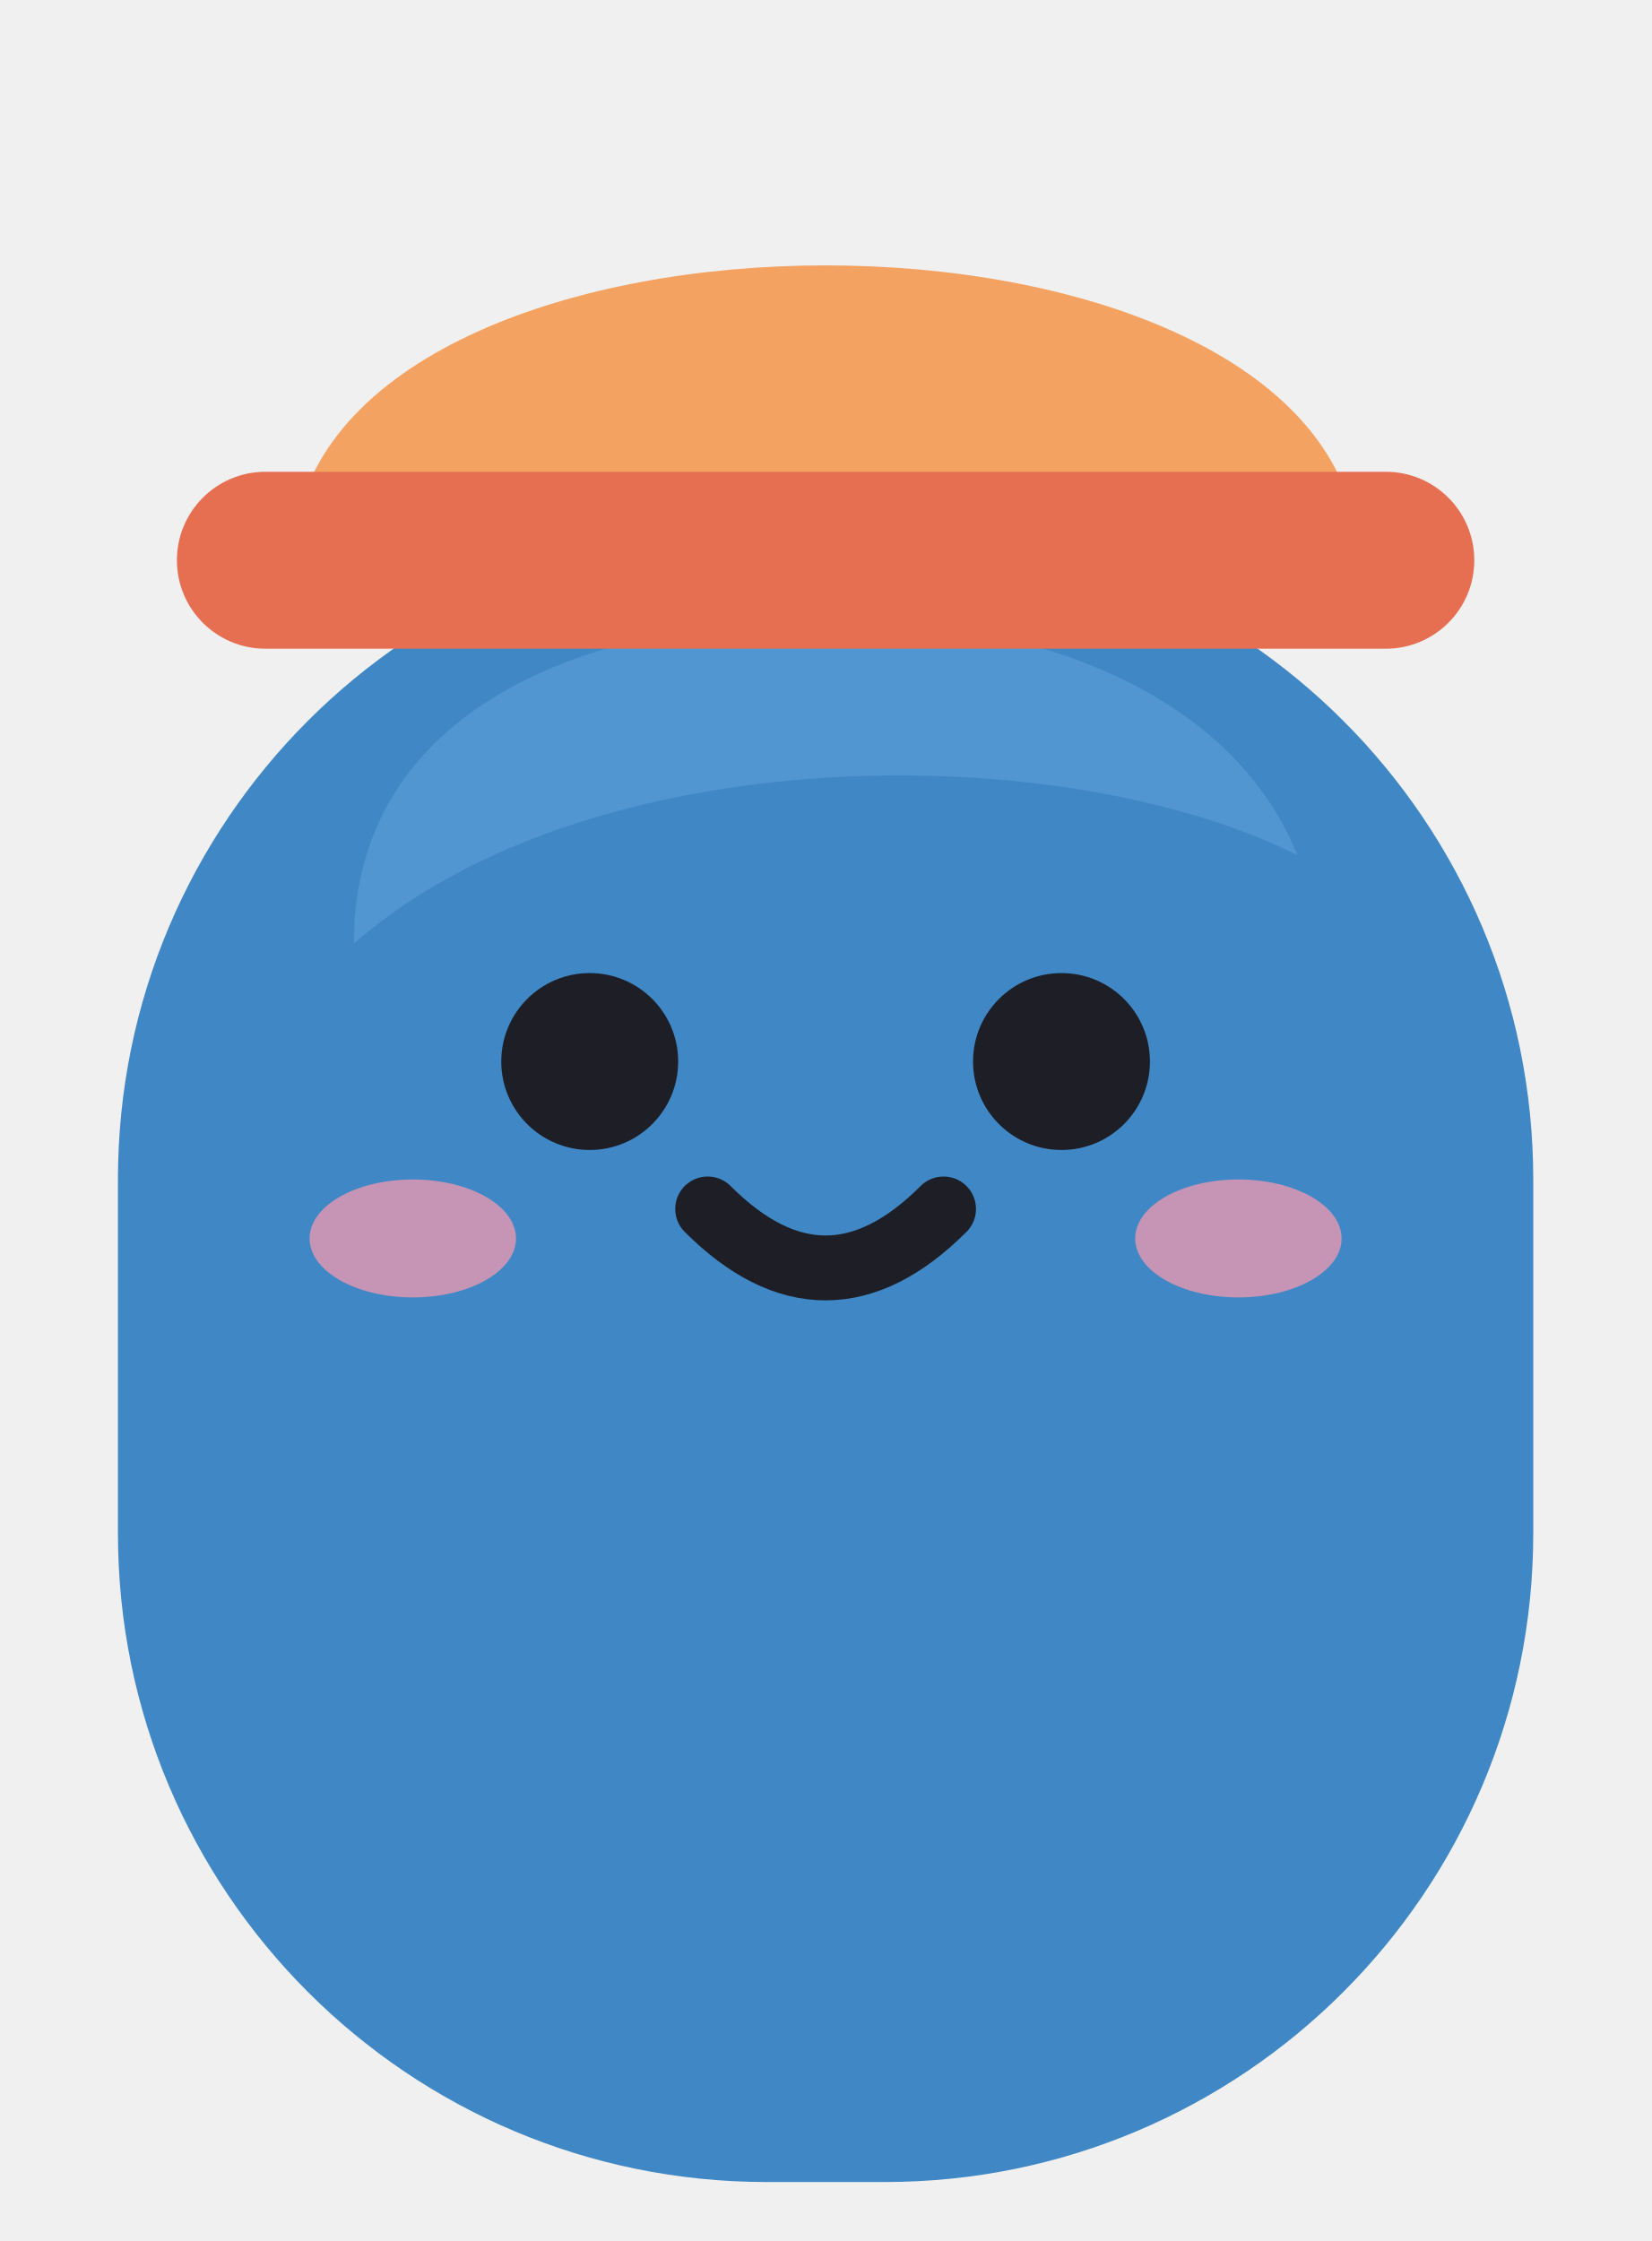
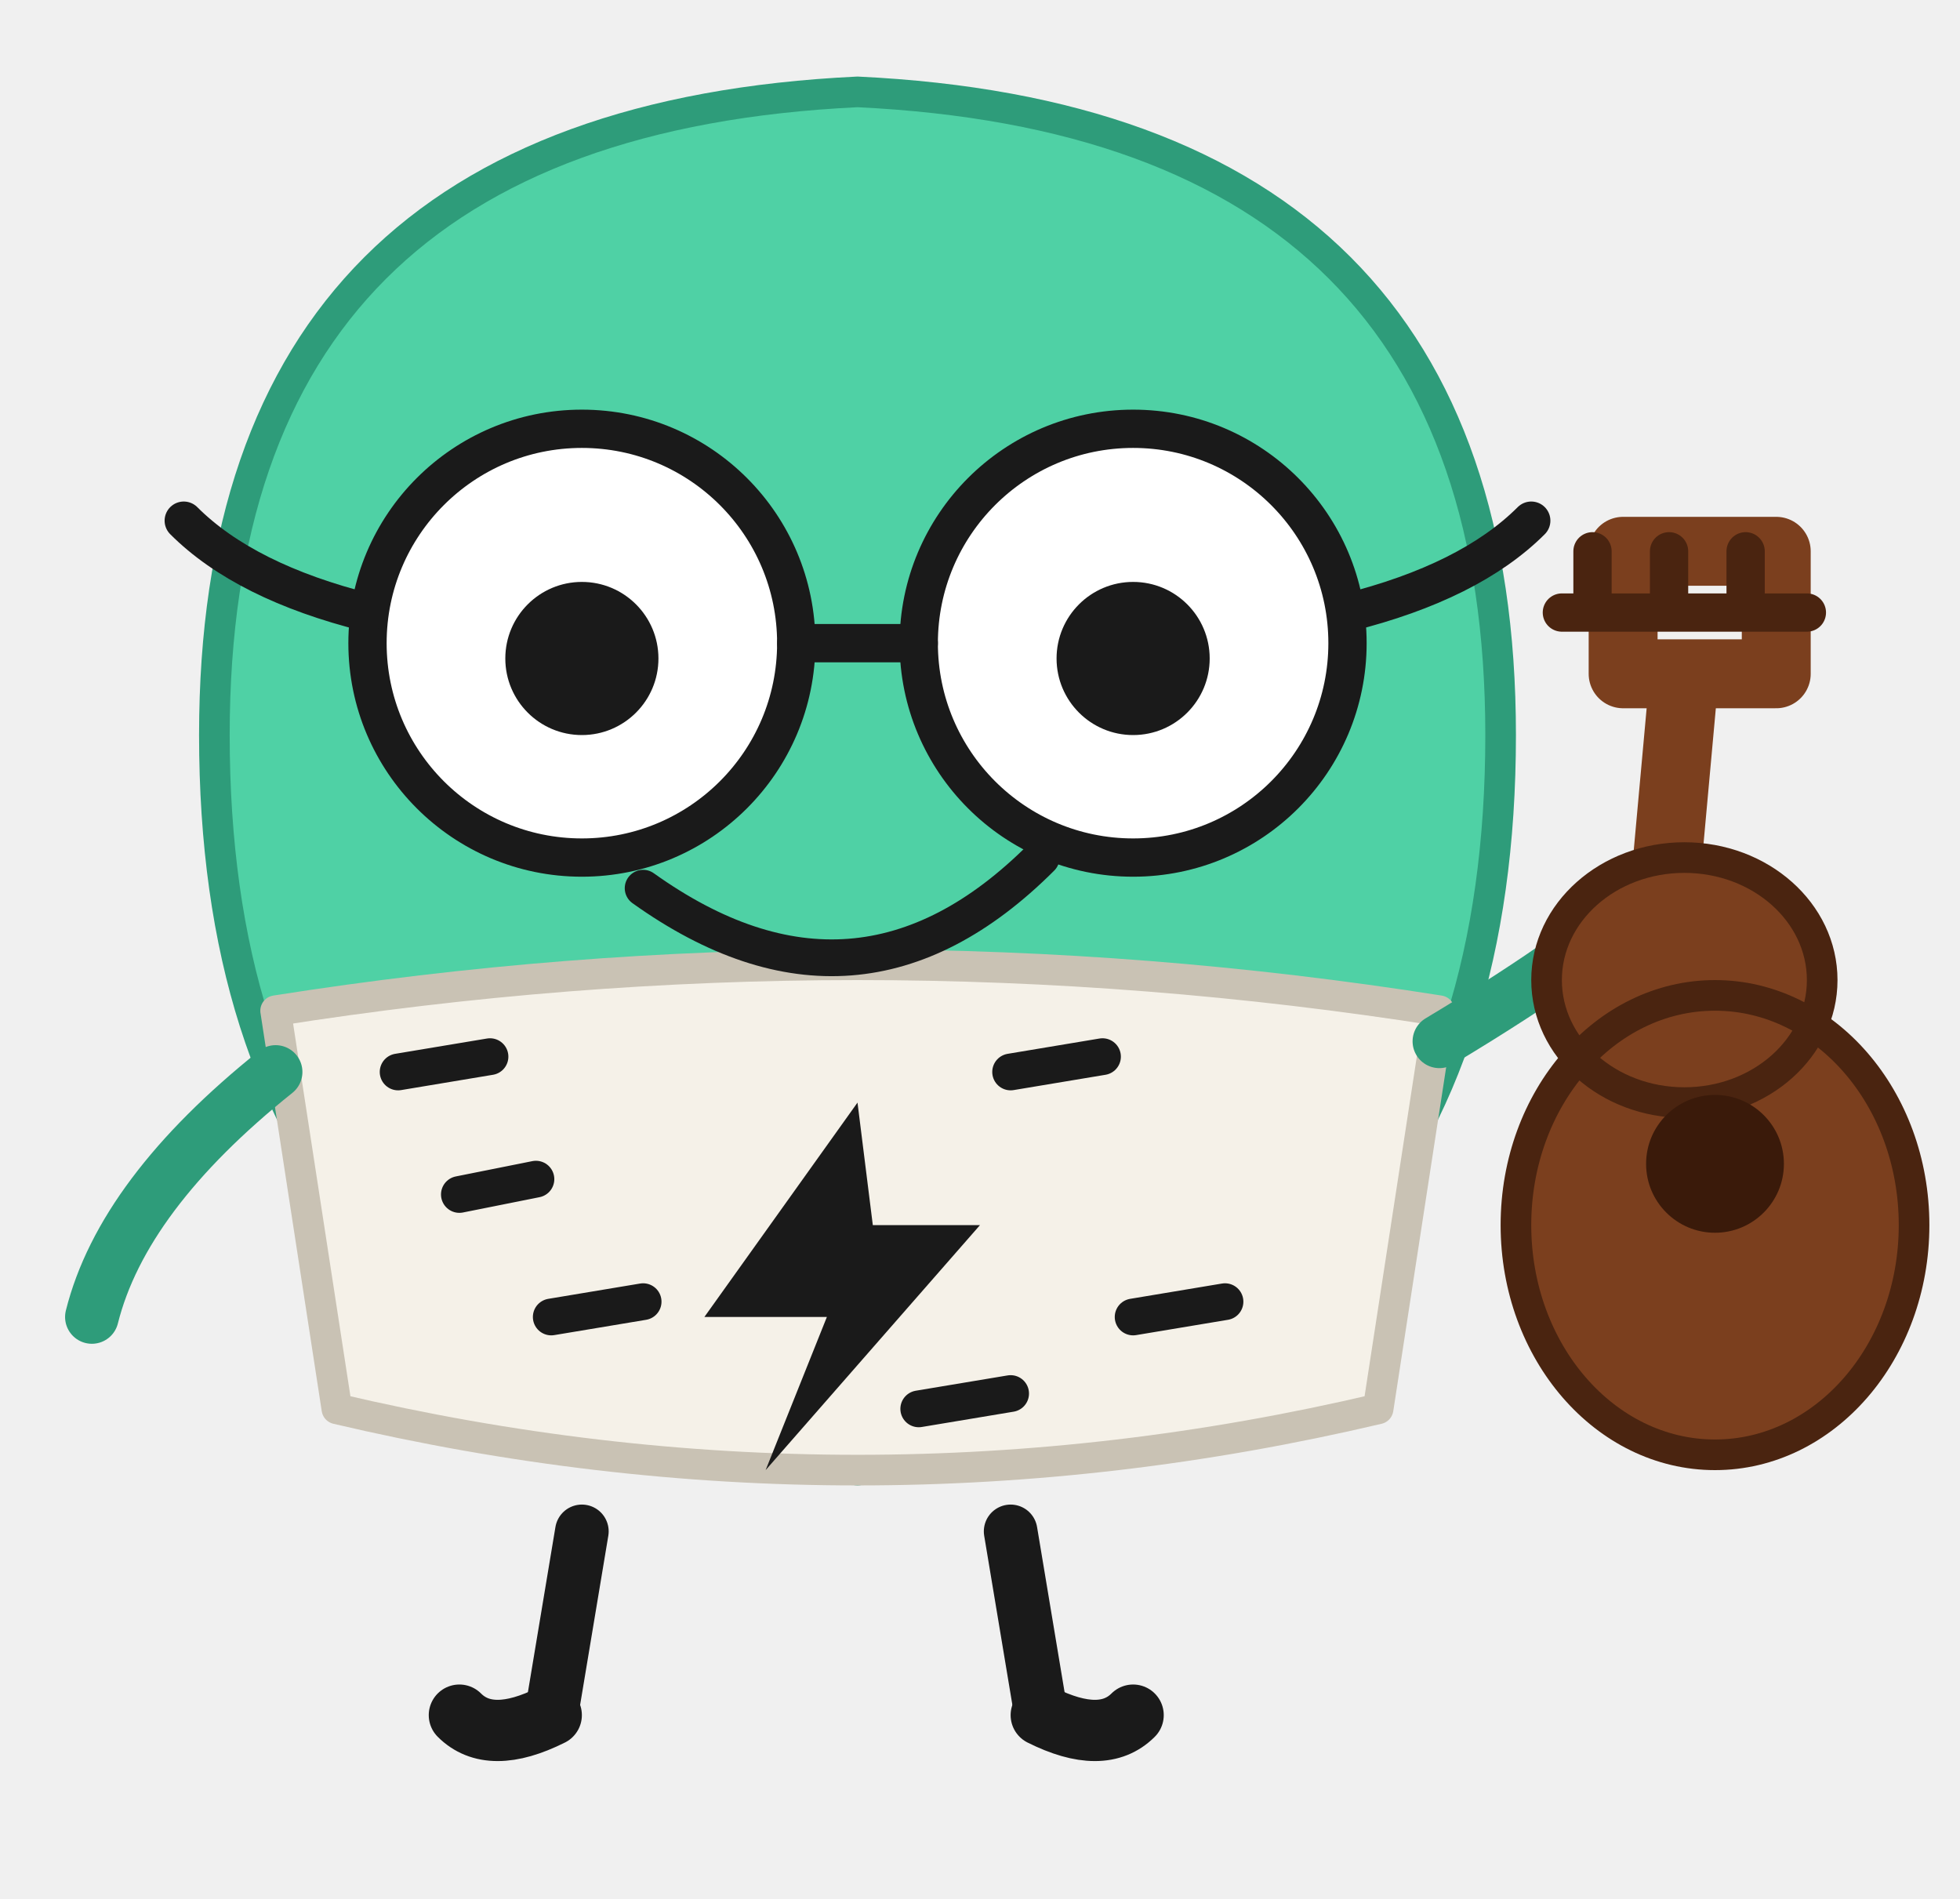
- <svg xmlns="http://www.w3.org/2000/svg" width="56" height="76" viewBox="0 0 56 76">
-   <rect x="4" y="18" width="48" height="56" rx="22" ry="22" fill="#3F88C5" />
-   <path d="M12 32 C12 24, 20 21, 28 21 C36 21, 42 24, 44 29 C36 25, 20 25, 12 32 Z" fill="#63A4DB" opacity="0.5" />
-   <path d="M10 18 C12 6, 44 6, 46 18 Z" fill="#F4A261" />
-   <rect x="6" y="16" width="44" height="6" rx="3" fill="#E76F51" />
-   <circle cx="20" cy="36" r="3" fill="#1D1E26" />
-   <circle cx="36" cy="36" r="3" fill="#1D1E26" />
-   <ellipse cx="14" cy="42" rx="3.5" ry="2" fill="#FF99AC" opacity="0.7" />
-   <ellipse cx="42" cy="42" rx="3.5" ry="2" fill="#FF99AC" opacity="0.7" />
-   <path d="M24 41 Q28 45 32 41" fill="none" stroke="#1D1E26" stroke-width="2.2" stroke-linecap="round" />
+ <svg xmlns="http://www.w3.org/2000/svg" width="128" height="124" viewBox="0 0 128 124">
+   <path d="M56 6 Q98 8 98 48 Q98 90 56 96 Q14 90 14 48 Q14 8 56 6 Z" fill="#4FD1A5" stroke="#2E9C7A" stroke-width="2.0" stroke-linejoin="round" />
+   <path d="M18 66 Q56 60 94 66 L90 92 Q56 100 22 92 Z" fill="#F5F1E8" stroke="#C9C2B4" stroke-width="2.0" stroke-linejoin="round" />
+   <path d="M56 72 L46 86 L54 86 L50 96 L64 80 L57 80 Z" fill="#1A1A1A" />
+   <path d="M26 70 l6 -1 M36 86 l6 -1 M66 70 l6 -1 M74 86 l6 -1 M30 78 l5 -1 M60 92 l6 -1 M42 58 Q56 68 68 56" fill="none" stroke="#1A1A1A" stroke-width="2.4" stroke-linecap="round" />
+   <path d="M24 42 a14 14 0 1 0 28 0 a14 14 0 1 0 -28 0 Z M60 42 a14 14 0 1 0 28 0 a14 14 0 1 0 -28 0 Z" fill="#FFFFFF" stroke="#1A1A1A" stroke-width="2.5" />
+   <path d="M52 42 h8 M24 40 Q16 38 12 34 M88 40 Q96 38 100 34" fill="none" stroke="#1A1A1A" stroke-width="2.5" stroke-linecap="round" />
+   <path d="M33 43 a5 5 0 1 0 10 0 a5 5 0 1 0 -10 0 Z M69 43 a5 5 0 1 0 10 0 a5 5 0 1 0 -10 0 Z" fill="#1A1A1A" />
+   <path d="M18 70 Q8 78 6 86 M94 68 Q104 62 108 58" fill="none" stroke="#2E9C7A" stroke-width="3.5" stroke-linecap="round" />
+   <path d="M108 66 L110 44 M106 44 h10 v-8 h-10 Z" fill="none" stroke="#7B3F1E" stroke-width="4.5" stroke-linejoin="round" />
+   <path d="M99 80 a13 15 0 1 0 26 0 a13 15 0 1 0 -26 0 Z M101 64 a9 8 0 1 0 18 0 a9 8 0 1 0 -18 0 Z" fill="#7B3F1E" stroke="#4A2410" stroke-width="2.0" />
+   <circle cx="112" cy="76" r="4.5" fill="#3A1A0A" />
+   <path d="M102 40 h16 M104 36 v4 M109 36 v4 M114 36 v4" fill="none" stroke="#4A2410" stroke-width="2.5" stroke-linecap="round" />
+   <path d="M38 100 L36 112 M66 100 L68 112" fill="none" stroke="#1A1A1A" stroke-width="3.5" stroke-linecap="round" />
+   <path d="M36 112 q-4 2 -6 0 M68 112 q4 2 6 0" fill="none" stroke="#1A1A1A" stroke-width="4.0" stroke-linecap="round" />
</svg>
